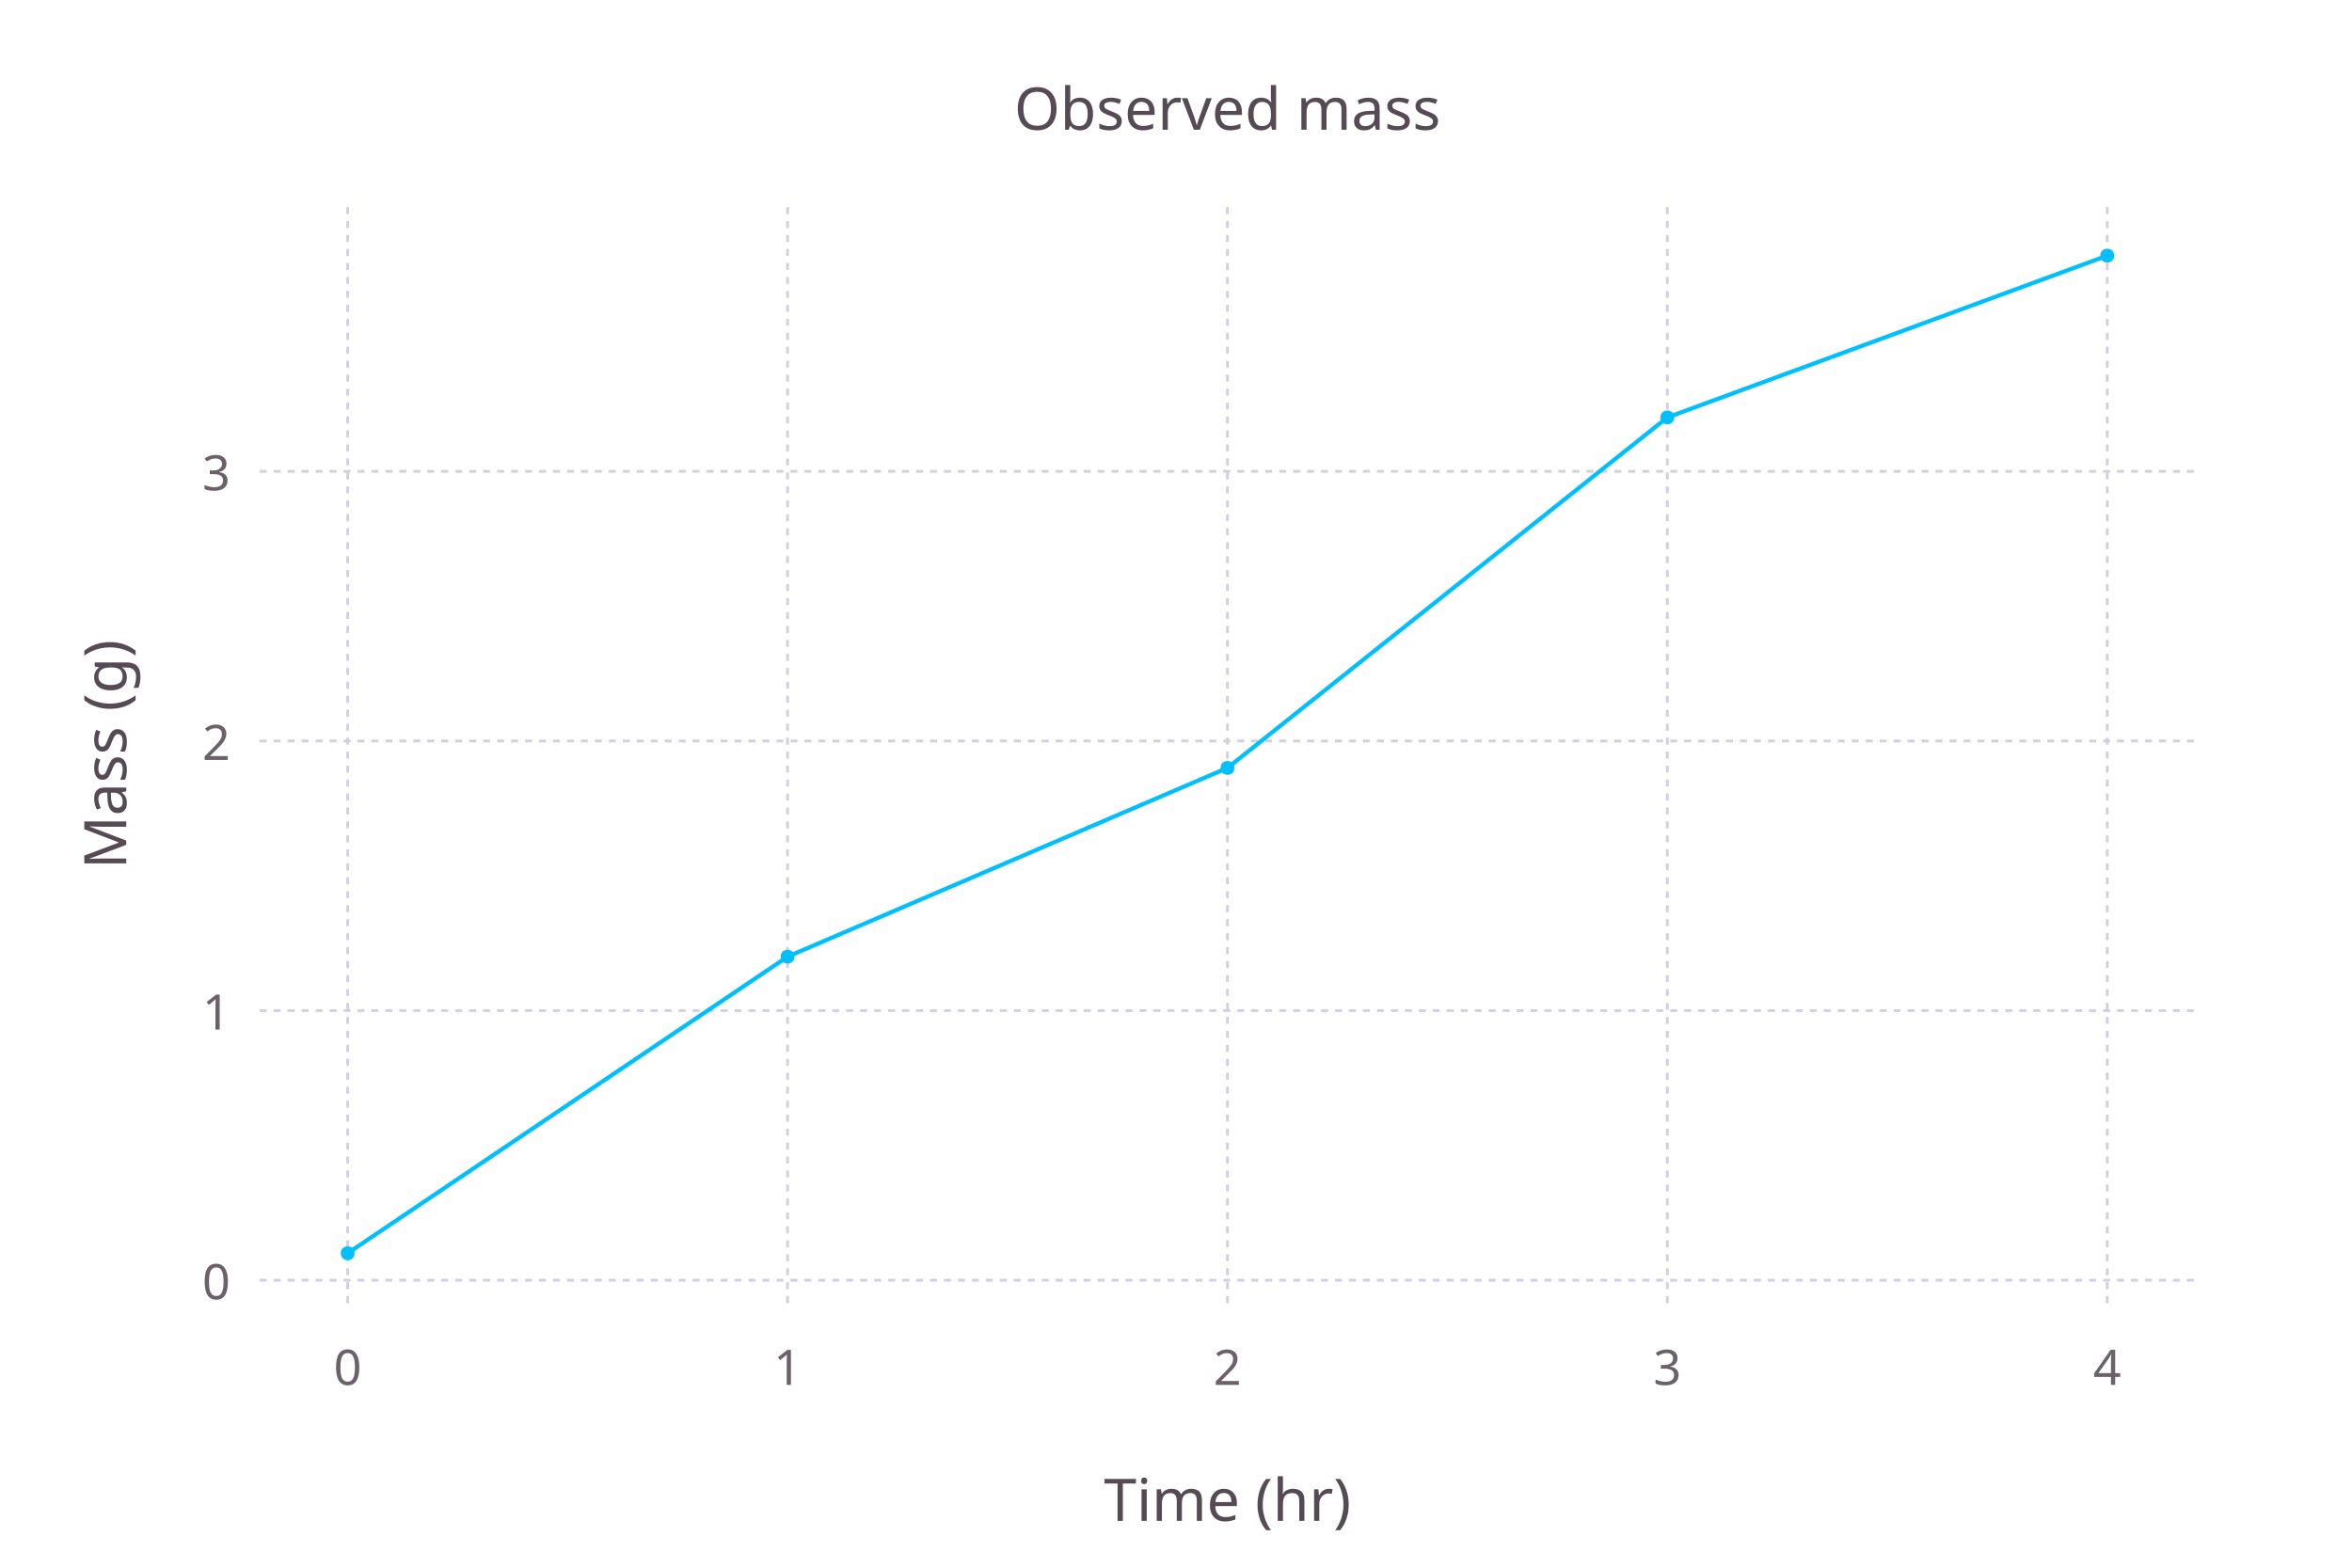
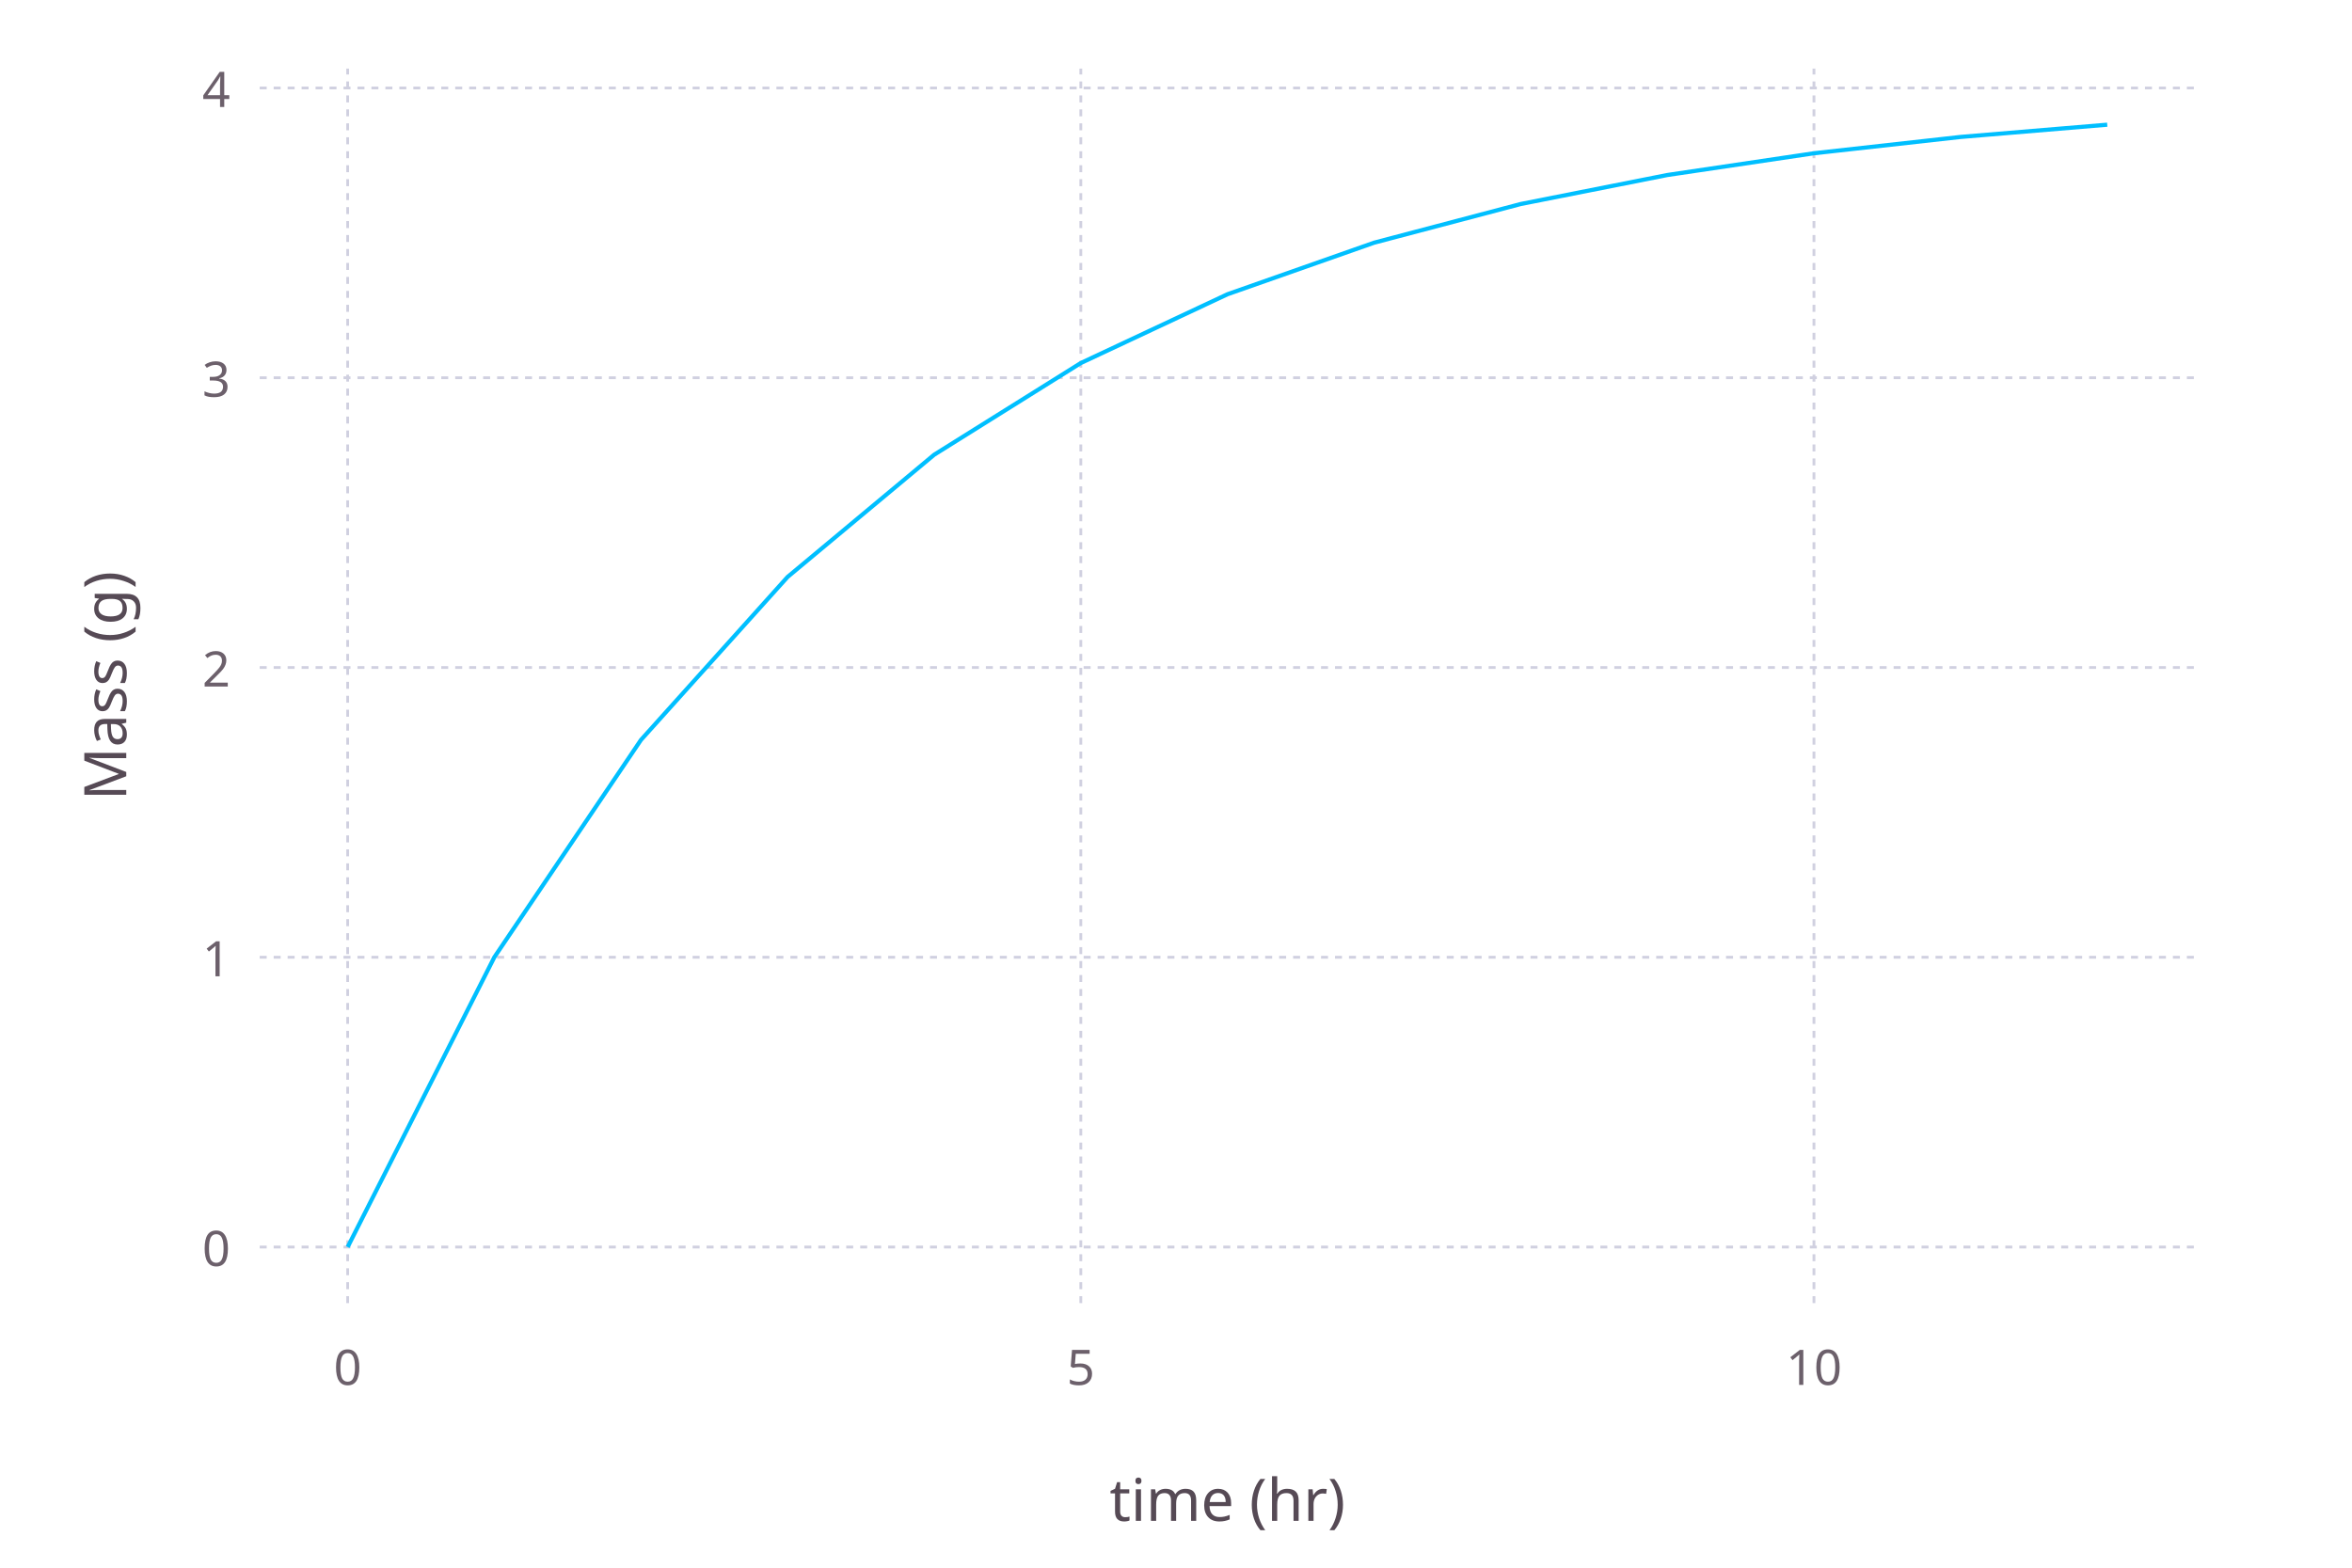
<svg xmlns="http://www.w3.org/2000/svg" xmlns:xlink="http://www.w3.org/1999/xlink" width="480" height="320" viewBox="0 0 480 320">
  <defs>
    <g>
-       <g id="glyph-0-0-faa221c2">
-         <path d="M 3.875 0 L 2.797 0 L 2.797 -7.625 L 0.125 -7.625 L 0.125 -8.562 L 6.547 -8.562 L 6.547 -7.625 L 3.875 -7.625 Z M 3.875 0 " />
+       <g id="glyph-0-0-3195659b">
+         <path d="M 3.172 -0.75 C 3.305 -0.75 3.461 -0.758 3.641 -0.781 C 3.828 -0.812 3.969 -0.844 4.062 -0.875 L 4.062 -0.078 C 3.969 -0.023 3.816 0.02 3.609 0.062 C 3.41 0.102 3.203 0.125 2.984 0.125 C 1.734 0.125 1.109 -0.539 1.109 -1.875 L 1.109 -5.609 L 0.188 -5.609 L 0.188 -6.125 L 1.109 -6.547 L 1.531 -7.906 L 2.156 -7.906 L 2.156 -6.438 L 4.016 -6.438 L 4.016 -5.609 L 2.156 -5.609 L 2.156 -1.906 C 2.156 -1.531 2.242 -1.242 2.422 -1.047 C 2.609 -0.848 2.859 -0.75 3.172 -0.75 Z M 3.172 -0.75 " />
      </g>
-       <g id="glyph-0-1-faa221c2">
+       <g id="glyph-0-1-3195659b">
        <path d="M 2.078 0 L 1.016 0 L 1.016 -6.438 L 2.078 -6.438 Z M 0.938 -8.172 C 0.938 -8.41 0.992 -8.582 1.109 -8.688 C 1.234 -8.789 1.383 -8.844 1.562 -8.844 C 1.727 -8.844 1.867 -8.789 1.984 -8.688 C 2.109 -8.582 2.172 -8.41 2.172 -8.172 C 2.172 -7.941 2.109 -7.77 1.984 -7.656 C 1.867 -7.551 1.727 -7.5 1.562 -7.5 C 1.383 -7.5 1.234 -7.551 1.109 -7.656 C 0.992 -7.77 0.938 -7.941 0.938 -8.172 Z M 0.938 -8.172 " />
      </g>
-       <g id="glyph-0-2-faa221c2">
+       <g id="glyph-0-2-3195659b">
        <path d="M 9.203 0 L 9.203 -4.141 C 9.203 -5.16 8.77 -5.672 7.906 -5.672 C 7.301 -5.672 6.859 -5.492 6.578 -5.141 C 6.297 -4.797 6.156 -4.266 6.156 -3.547 L 6.156 0 L 5.109 0 L 5.109 -4.141 C 5.109 -4.648 5 -5.031 4.781 -5.281 C 4.57 -5.539 4.242 -5.672 3.797 -5.672 C 3.203 -5.672 2.766 -5.488 2.484 -5.125 C 2.211 -4.758 2.078 -4.16 2.078 -3.328 L 2.078 0 L 1.016 0 L 1.016 -6.438 L 1.875 -6.438 L 2.031 -5.562 L 2.094 -5.562 C 2.27 -5.875 2.523 -6.113 2.859 -6.281 C 3.191 -6.457 3.566 -6.547 3.984 -6.547 C 4.992 -6.547 5.648 -6.188 5.953 -5.469 L 6.016 -5.469 C 6.223 -5.812 6.504 -6.078 6.859 -6.266 C 7.211 -6.453 7.617 -6.547 8.078 -6.547 C 8.805 -6.547 9.348 -6.359 9.703 -5.984 C 10.066 -5.609 10.25 -5.008 10.25 -4.188 L 10.25 0 Z M 9.203 0 " />
      </g>
-       <g id="glyph-0-3-faa221c2">
+       <g id="glyph-0-3-3195659b">
        <path d="M 3.75 0.125 C 2.789 0.125 2.035 -0.164 1.484 -0.75 C 0.93 -1.344 0.656 -2.148 0.656 -3.172 C 0.656 -4.203 0.91 -5.02 1.422 -5.625 C 1.941 -6.238 2.633 -6.547 3.5 -6.547 C 4.312 -6.547 4.957 -6.285 5.438 -5.766 C 5.914 -5.242 6.156 -4.539 6.156 -3.656 L 6.156 -3.016 L 1.75 -3.016 C 1.77 -2.285 1.957 -1.727 2.312 -1.344 C 2.664 -0.969 3.16 -0.781 3.797 -0.781 C 4.141 -0.781 4.469 -0.812 4.781 -0.875 C 5.094 -0.938 5.453 -1.051 5.859 -1.219 L 5.859 -0.297 C 5.504 -0.148 5.172 -0.047 4.859 0.016 C 4.547 0.086 4.176 0.125 3.75 0.125 Z M 3.5 -5.688 C 2.988 -5.688 2.586 -5.523 2.297 -5.203 C 2.004 -4.879 1.832 -4.426 1.781 -3.844 L 5.047 -3.844 C 5.047 -4.445 4.91 -4.906 4.641 -5.219 C 4.367 -5.531 3.988 -5.688 3.5 -5.688 Z M 3.5 -5.688 " />
      </g>
-       <g id="glyph-0-4-faa221c2">
+       <g id="glyph-0-4-3195659b">
</g>
-       <g id="glyph-0-5-faa221c2">
+       <g id="glyph-0-5-3195659b">
        <path d="M 0.484 -3.281 C 0.484 -4.32 0.633 -5.289 0.938 -6.188 C 1.238 -7.094 1.676 -7.883 2.25 -8.562 L 3.234 -8.562 C 2.672 -7.812 2.25 -6.984 1.969 -6.078 C 1.688 -5.18 1.547 -4.254 1.547 -3.297 C 1.547 -2.359 1.691 -1.441 1.984 -0.547 C 2.273 0.348 2.691 1.164 3.234 1.906 L 2.25 1.906 C 1.676 1.238 1.238 0.461 0.938 -0.422 C 0.633 -1.316 0.484 -2.27 0.484 -3.281 Z M 0.484 -3.281 " />
      </g>
-       <g id="glyph-0-6-faa221c2">
+       <g id="glyph-0-6-3195659b">
        <path d="M 5.406 0 L 5.406 -4.109 C 5.406 -4.641 5.285 -5.031 5.047 -5.281 C 4.816 -5.539 4.457 -5.672 3.969 -5.672 C 3.312 -5.672 2.832 -5.488 2.531 -5.125 C 2.227 -4.758 2.078 -4.16 2.078 -3.328 L 2.078 0 L 1.016 0 L 1.016 -9.125 L 2.078 -9.125 L 2.078 -6.453 C 2.078 -6.098 2.055 -5.797 2.016 -5.547 L 2.094 -5.547 C 2.281 -5.859 2.547 -6.102 2.891 -6.281 C 3.242 -6.457 3.645 -6.547 4.094 -6.547 C 4.875 -6.547 5.461 -6.359 5.859 -5.984 C 6.254 -5.609 6.453 -5.008 6.453 -4.188 L 6.453 0 Z M 5.406 0 " />
      </g>
-       <g id="glyph-0-7-faa221c2">
+       <g id="glyph-0-7-3195659b">
        <path d="M 4.016 -6.547 C 4.305 -6.547 4.562 -6.523 4.781 -6.484 L 4.641 -5.516 C 4.41 -5.566 4.18 -5.594 3.953 -5.594 C 3.609 -5.594 3.289 -5.5 3 -5.312 C 2.707 -5.125 2.477 -4.863 2.312 -4.531 C 2.156 -4.195 2.078 -3.832 2.078 -3.438 L 2.078 0 L 1.016 0 L 1.016 -6.438 L 1.891 -6.438 L 2 -5.25 L 2.047 -5.25 C 2.297 -5.676 2.586 -6 2.922 -6.219 C 3.254 -6.438 3.617 -6.547 4.016 -6.547 Z M 4.016 -6.547 " />
      </g>
-       <g id="glyph-0-8-faa221c2">
+       <g id="glyph-0-8-3195659b">
        <path d="M 3.125 -3.281 C 3.125 -2.258 2.969 -1.301 2.656 -0.406 C 2.352 0.477 1.922 1.25 1.359 1.906 L 0.375 1.906 C 0.914 1.164 1.328 0.348 1.609 -0.547 C 1.898 -1.441 2.047 -2.359 2.047 -3.297 C 2.047 -4.254 1.906 -5.18 1.625 -6.078 C 1.344 -6.984 0.922 -7.812 0.359 -8.562 L 1.359 -8.562 C 1.93 -7.883 2.367 -7.094 2.672 -6.188 C 2.973 -5.281 3.125 -4.312 3.125 -3.281 Z M 3.125 -3.281 " />
      </g>
-       <g id="glyph-0-9-faa221c2">
-         <path d="M 8.641 -4.297 C 8.641 -2.922 8.289 -1.836 7.594 -1.047 C 6.906 -0.266 5.938 0.125 4.688 0.125 C 3.426 0.125 2.453 -0.258 1.766 -1.031 C 1.078 -1.812 0.734 -2.906 0.734 -4.312 C 0.734 -5.707 1.078 -6.785 1.766 -7.547 C 2.453 -8.316 3.43 -8.703 4.703 -8.703 C 5.941 -8.703 6.906 -8.312 7.594 -7.531 C 8.289 -6.75 8.641 -5.672 8.641 -4.297 Z M 1.875 -4.297 C 1.875 -3.16 2.113 -2.297 2.594 -1.703 C 3.07 -1.109 3.77 -0.812 4.688 -0.812 C 5.613 -0.812 6.312 -1.102 6.781 -1.688 C 7.258 -2.281 7.5 -3.148 7.5 -4.297 C 7.5 -5.441 7.258 -6.301 6.781 -6.875 C 6.312 -7.457 5.617 -7.75 4.703 -7.75 C 3.773 -7.75 3.07 -7.453 2.594 -6.859 C 2.113 -6.273 1.875 -5.422 1.875 -4.297 Z M 1.875 -4.297 " />
-       </g>
-       <g id="glyph-0-10-faa221c2">
-         <path d="M 4.062 -6.547 C 4.914 -6.547 5.57 -6.25 6.031 -5.656 C 6.488 -5.07 6.719 -4.258 6.719 -3.219 C 6.719 -2.156 6.484 -1.332 6.016 -0.75 C 5.547 -0.164 4.895 0.125 4.062 0.125 C 3.633 0.125 3.25 0.047 2.906 -0.109 C 2.562 -0.273 2.285 -0.508 2.078 -0.812 L 2 -0.812 C 1.875 -0.344 1.801 -0.07 1.781 0 L 1.016 0 L 1.016 -9.125 L 2.078 -9.125 L 2.078 -6.906 C 2.078 -6.457 2.055 -6.016 2.016 -5.578 L 2.078 -5.578 C 2.504 -6.223 3.164 -6.547 4.062 -6.547 Z M 3.891 -5.672 C 3.242 -5.672 2.781 -5.484 2.5 -5.109 C 2.219 -4.742 2.078 -4.125 2.078 -3.25 L 2.078 -3.203 C 2.078 -2.328 2.219 -1.695 2.5 -1.312 C 2.789 -0.938 3.266 -0.75 3.922 -0.75 C 4.492 -0.75 4.922 -0.961 5.203 -1.391 C 5.484 -1.816 5.625 -2.43 5.625 -3.234 C 5.625 -4.047 5.484 -4.656 5.203 -5.062 C 4.922 -5.469 4.484 -5.672 3.891 -5.672 Z M 3.891 -5.672 " />
-       </g>
-       <g id="glyph-0-11-faa221c2">
-         <path d="M 5.203 -1.781 C 5.203 -1.176 4.977 -0.707 4.531 -0.375 C 4.082 -0.039 3.453 0.125 2.641 0.125 C 1.797 0.125 1.125 -0.008 0.625 -0.281 L 0.625 -1.25 C 1.332 -0.906 2.016 -0.734 2.672 -0.734 C 3.203 -0.734 3.586 -0.816 3.828 -0.984 C 4.066 -1.16 4.188 -1.395 4.188 -1.688 C 4.188 -1.938 4.07 -2.148 3.844 -2.328 C 3.613 -2.504 3.203 -2.707 2.609 -2.938 C 1.992 -3.164 1.562 -3.363 1.312 -3.531 C 1.07 -3.695 0.895 -3.883 0.781 -4.094 C 0.664 -4.301 0.609 -4.551 0.609 -4.844 C 0.609 -5.375 0.82 -5.789 1.25 -6.094 C 1.688 -6.395 2.281 -6.547 3.031 -6.547 C 3.758 -6.547 4.441 -6.406 5.078 -6.125 L 4.719 -5.281 C 4.062 -5.551 3.473 -5.688 2.953 -5.688 C 2.516 -5.688 2.18 -5.617 1.953 -5.484 C 1.734 -5.348 1.625 -5.156 1.625 -4.906 C 1.625 -4.676 1.719 -4.484 1.906 -4.328 C 2.102 -4.172 2.562 -3.957 3.281 -3.688 C 3.812 -3.488 4.203 -3.301 4.453 -3.125 C 4.711 -2.957 4.898 -2.766 5.016 -2.547 C 5.141 -2.336 5.203 -2.082 5.203 -1.781 Z M 5.203 -1.781 " />
-       </g>
-       <g id="glyph-0-12-faa221c2">
-         <path d="M 2.438 0 L 0 -6.438 L 1.125 -6.438 L 2.5 -2.641 C 2.77 -1.879 2.941 -1.312 3.016 -0.938 L 3.062 -0.938 C 3.07 -0.988 3.082 -1.047 3.094 -1.109 C 3.113 -1.172 3.133 -1.238 3.156 -1.312 C 3.188 -1.395 3.332 -1.836 3.594 -2.641 L 4.969 -6.438 L 6.094 -6.438 L 3.656 0 Z M 2.438 0 " />
-       </g>
-       <g id="glyph-0-13-faa221c2">
-         <path d="M 3.297 0.125 C 2.461 0.125 1.812 -0.164 1.344 -0.75 C 0.883 -1.332 0.656 -2.148 0.656 -3.203 C 0.656 -4.254 0.883 -5.07 1.344 -5.656 C 1.812 -6.25 2.469 -6.547 3.312 -6.547 C 4.176 -6.547 4.836 -6.234 5.297 -5.609 L 5.375 -5.609 C 5.363 -5.68 5.348 -5.832 5.328 -6.062 C 5.305 -6.301 5.297 -6.461 5.297 -6.547 L 5.297 -9.125 L 6.359 -9.125 L 6.359 0 L 5.516 0 L 5.344 -0.859 L 5.297 -0.859 C 4.848 -0.203 4.18 0.125 3.297 0.125 Z M 3.469 -0.75 C 4.113 -0.75 4.582 -0.926 4.875 -1.281 C 5.164 -1.633 5.312 -2.207 5.312 -3 L 5.312 -3.188 C 5.312 -4.082 5.16 -4.719 4.859 -5.094 C 4.566 -5.477 4.098 -5.672 3.453 -5.672 C 2.91 -5.672 2.488 -5.457 2.188 -5.031 C 1.895 -4.602 1.75 -3.988 1.75 -3.188 C 1.75 -2.383 1.895 -1.773 2.188 -1.359 C 2.488 -0.953 2.914 -0.75 3.469 -0.75 Z M 3.469 -0.75 " />
-       </g>
-       <g id="glyph-0-14-faa221c2">
-         <path d="M 5 0 L 4.781 -0.922 L 4.734 -0.922 C 4.422 -0.516 4.102 -0.238 3.781 -0.094 C 3.469 0.051 3.066 0.125 2.578 0.125 C 1.941 0.125 1.441 -0.039 1.078 -0.375 C 0.723 -0.707 0.547 -1.176 0.547 -1.781 C 0.547 -3.094 1.578 -3.781 3.641 -3.844 L 4.734 -3.875 L 4.734 -4.266 C 4.734 -4.754 4.625 -5.113 4.406 -5.344 C 4.195 -5.57 3.863 -5.688 3.406 -5.688 C 3.062 -5.688 2.738 -5.633 2.438 -5.531 C 2.133 -5.438 1.848 -5.328 1.578 -5.203 L 1.266 -5.984 C 1.586 -6.16 1.938 -6.297 2.312 -6.391 C 2.695 -6.492 3.078 -6.547 3.453 -6.547 C 4.234 -6.547 4.812 -6.375 5.188 -6.031 C 5.57 -5.688 5.766 -5.141 5.766 -4.391 L 5.766 0 Z M 2.812 -0.734 C 3.406 -0.734 3.867 -0.891 4.203 -1.203 C 4.547 -1.523 4.719 -1.977 4.719 -2.562 L 4.719 -3.141 L 3.766 -3.109 C 3.023 -3.078 2.484 -2.957 2.141 -2.75 C 1.805 -2.539 1.641 -2.219 1.641 -1.781 C 1.641 -1.438 1.742 -1.176 1.953 -1 C 2.16 -0.82 2.445 -0.734 2.812 -0.734 Z M 2.812 -0.734 " />
-       </g>
-       <g id="glyph-1-0-faa221c2">
+       <g id="glyph-1-0-3195659b">
        <path d="M 5.234 -3.578 C 5.234 -2.336 5.035 -1.414 4.641 -0.812 C 4.242 -0.207 3.648 0.094 2.859 0.094 C 2.078 0.094 1.484 -0.211 1.078 -0.828 C 0.68 -1.453 0.484 -2.367 0.484 -3.578 C 0.484 -4.816 0.676 -5.738 1.062 -6.344 C 1.445 -6.945 2.047 -7.25 2.859 -7.25 C 3.629 -7.25 4.219 -6.938 4.625 -6.312 C 5.031 -5.688 5.234 -4.773 5.234 -3.578 Z M 1.375 -3.578 C 1.375 -2.547 1.488 -1.801 1.719 -1.344 C 1.957 -0.883 2.336 -0.656 2.859 -0.656 C 3.379 -0.656 3.754 -0.891 3.984 -1.359 C 4.223 -1.828 4.344 -2.566 4.344 -3.578 C 4.344 -4.578 4.223 -5.312 3.984 -5.781 C 3.754 -6.258 3.379 -6.5 2.859 -6.5 C 2.336 -6.5 1.957 -6.266 1.719 -5.797 C 1.488 -5.336 1.375 -4.598 1.375 -3.578 Z M 1.375 -3.578 " />
      </g>
-       <g id="glyph-1-1-faa221c2">
+       <g id="glyph-1-1-3195659b">
+         <path d="M 2.75 -4.375 C 3.5 -4.375 4.086 -4.188 4.516 -3.812 C 4.941 -3.438 5.156 -2.926 5.156 -2.281 C 5.156 -1.539 4.914 -0.957 4.438 -0.531 C 3.969 -0.113 3.316 0.094 2.484 0.094 C 1.68 0.094 1.062 -0.031 0.625 -0.281 L 0.625 -1.125 C 0.863 -0.977 1.148 -0.863 1.484 -0.781 C 1.828 -0.695 2.16 -0.656 2.484 -0.656 C 3.047 -0.656 3.477 -0.785 3.781 -1.047 C 4.094 -1.316 4.25 -1.695 4.25 -2.188 C 4.25 -3.156 3.656 -3.641 2.469 -3.641 C 2.082 -3.641 1.672 -3.586 1.234 -3.484 L 0.797 -3.766 L 1.062 -7.141 L 4.656 -7.141 L 4.656 -6.344 L 1.828 -6.344 L 1.656 -4.266 C 2.031 -4.336 2.395 -4.375 2.75 -4.375 Z M 2.75 -4.375 " />
+       </g>
+       <g id="glyph-1-2-3195659b">
        <path d="M 3.547 0 L 2.688 0 L 2.688 -4.984 C 2.688 -5.43 2.703 -5.844 2.734 -6.219 C 2.641 -6.125 2.539 -6.035 2.438 -5.953 C 2.102 -5.672 1.738 -5.367 1.344 -5.047 L 0.891 -5.641 L 2.828 -7.141 L 3.547 -7.141 Z M 3.547 0 " />
      </g>
-       <g id="glyph-1-2-faa221c2">
+       <g id="glyph-1-3-3195659b">
        <path d="M 5.203 0 L 0.484 0 L 0.484 -0.734 L 2.344 -2.625 C 2.906 -3.195 3.273 -3.602 3.453 -3.844 C 3.641 -4.082 3.781 -4.316 3.875 -4.547 C 3.969 -4.773 4.016 -5.02 4.016 -5.281 C 4.016 -5.664 3.898 -5.961 3.672 -6.172 C 3.441 -6.379 3.133 -6.484 2.75 -6.484 C 2.457 -6.484 2.18 -6.438 1.922 -6.344 C 1.66 -6.25 1.363 -6.07 1.031 -5.812 L 0.562 -6.406 C 1.227 -6.957 1.957 -7.234 2.75 -7.234 C 3.414 -7.234 3.941 -7.062 4.328 -6.719 C 4.711 -6.383 4.906 -5.926 4.906 -5.344 C 4.906 -5.031 4.848 -4.727 4.734 -4.438 C 4.629 -4.145 4.461 -3.848 4.234 -3.547 C 4.004 -3.242 3.617 -2.832 3.078 -2.312 L 1.594 -0.844 L 1.594 -0.797 L 5.203 -0.797 Z M 5.203 0 " />
      </g>
-       <g id="glyph-1-3-faa221c2">
+       <g id="glyph-1-4-3195659b">
        <path d="M 4.938 -5.469 C 4.938 -5.008 4.805 -4.633 4.547 -4.344 C 4.297 -4.051 3.93 -3.859 3.453 -3.766 L 3.453 -3.719 C 4.023 -3.645 4.453 -3.461 4.734 -3.172 C 5.016 -2.879 5.156 -2.5 5.156 -2.031 C 5.156 -1.352 4.914 -0.828 4.438 -0.453 C 3.969 -0.086 3.289 0.094 2.406 0.094 C 2.031 0.094 1.68 0.066 1.359 0.016 C 1.047 -0.035 0.742 -0.133 0.453 -0.281 L 0.453 -1.109 C 0.754 -0.961 1.078 -0.848 1.422 -0.766 C 1.766 -0.68 2.098 -0.641 2.422 -0.641 C 3.629 -0.641 4.234 -1.109 4.234 -2.047 C 4.234 -2.891 3.566 -3.312 2.234 -3.312 L 1.531 -3.312 L 1.531 -4.062 L 2.234 -4.062 C 2.797 -4.062 3.234 -4.18 3.547 -4.422 C 3.867 -4.66 4.031 -4.988 4.031 -5.406 C 4.031 -5.75 3.914 -6.016 3.688 -6.203 C 3.457 -6.398 3.141 -6.5 2.734 -6.5 C 2.41 -6.5 2.113 -6.453 1.844 -6.359 C 1.582 -6.273 1.273 -6.125 0.922 -5.906 L 0.484 -6.5 C 0.773 -6.727 1.113 -6.906 1.5 -7.031 C 1.883 -7.164 2.289 -7.234 2.719 -7.234 C 3.414 -7.234 3.957 -7.078 4.344 -6.766 C 4.738 -6.453 4.938 -6.02 4.938 -5.469 Z M 4.938 -5.469 " />
      </g>
-       <g id="glyph-1-4-faa221c2">
+       <g id="glyph-1-5-3195659b">
        <path d="M 5.516 -1.625 L 4.484 -1.625 L 4.484 0 L 3.625 0 L 3.625 -1.625 L 0.203 -1.625 L 0.203 -2.375 L 3.562 -7.172 L 4.484 -7.172 L 4.484 -2.406 L 5.516 -2.406 Z M 3.625 -2.406 L 3.625 -4.656 C 3.625 -5.102 3.645 -5.629 3.688 -6.234 L 3.641 -6.234 C 3.598 -6.148 3.531 -6.023 3.438 -5.859 C 3.352 -5.691 3.273 -5.555 3.203 -5.453 L 1.062 -2.406 Z M 3.625 -2.406 " />
      </g>
-       <g id="glyph-2-0-faa221c2">
+       <g id="glyph-2-0-3195659b">
        <path d="M 0 -4.953 L -7.516 -2.125 L -7.516 -2.078 C -6.891 -2.129 -6.117 -2.156 -5.203 -2.156 L 0 -2.156 L 0 -1.172 L -8.562 -1.172 L -8.562 -2.766 L -1.547 -5.406 L -1.547 -5.453 L -8.562 -8.141 L -8.562 -9.719 L 0 -9.719 L 0 -8.656 L -5.266 -8.656 C -5.848 -8.656 -6.594 -8.68 -7.5 -8.734 L -7.5 -8.688 L 0 -5.828 Z M 0 -4.953 " />
      </g>
-       <g id="glyph-3-0-faa221c2">
+       <g id="glyph-3-0-3195659b">
        <path d="M 0 -5 L -0.922 -4.781 L -0.922 -4.734 C -0.516 -4.422 -0.238 -4.102 -0.094 -3.781 C 0.051 -3.469 0.125 -3.066 0.125 -2.578 C 0.125 -1.941 -0.039 -1.441 -0.375 -1.078 C -0.707 -0.723 -1.176 -0.547 -1.781 -0.547 C -3.094 -0.547 -3.781 -1.578 -3.844 -3.641 L -3.875 -4.734 L -4.266 -4.734 C -4.754 -4.734 -5.113 -4.625 -5.344 -4.406 C -5.57 -4.195 -5.688 -3.863 -5.688 -3.406 C -5.688 -3.062 -5.633 -2.738 -5.531 -2.438 C -5.438 -2.133 -5.328 -1.848 -5.203 -1.578 L -5.984 -1.266 C -6.16 -1.586 -6.297 -1.938 -6.391 -2.312 C -6.492 -2.695 -6.547 -3.078 -6.547 -3.453 C -6.547 -4.234 -6.375 -4.812 -6.031 -5.188 C -5.688 -5.57 -5.141 -5.766 -4.391 -5.766 L 0 -5.766 Z M -0.734 -2.812 C -0.734 -3.406 -0.891 -3.867 -1.203 -4.203 C -1.523 -4.547 -1.977 -4.719 -2.562 -4.719 L -3.141 -4.719 L -3.109 -3.766 C -3.078 -3.023 -2.957 -2.484 -2.75 -2.141 C -2.539 -1.805 -2.219 -1.641 -1.781 -1.641 C -1.438 -1.641 -1.176 -1.742 -1 -1.953 C -0.82 -2.16 -0.734 -2.445 -0.734 -2.812 Z M -0.734 -2.812 " />
      </g>
-       <g id="glyph-3-1-faa221c2">
+       <g id="glyph-3-1-3195659b">
</g>
-       <g id="glyph-4-0-faa221c2">
+       <g id="glyph-4-0-3195659b">
        <path d="M -1.781 -5.203 C -1.176 -5.203 -0.707 -4.977 -0.375 -4.531 C -0.039 -4.082 0.125 -3.453 0.125 -2.641 C 0.125 -1.797 -0.008 -1.125 -0.281 -0.625 L -1.25 -0.625 C -0.906 -1.332 -0.734 -2.016 -0.734 -2.672 C -0.734 -3.203 -0.816 -3.586 -0.984 -3.828 C -1.16 -4.066 -1.395 -4.188 -1.688 -4.188 C -1.938 -4.188 -2.148 -4.07 -2.328 -3.844 C -2.504 -3.613 -2.707 -3.203 -2.938 -2.609 C -3.164 -1.992 -3.363 -1.562 -3.531 -1.312 C -3.695 -1.07 -3.883 -0.895 -4.094 -0.781 C -4.301 -0.664 -4.551 -0.609 -4.844 -0.609 C -5.375 -0.609 -5.789 -0.82 -6.094 -1.25 C -6.395 -1.688 -6.547 -2.281 -6.547 -3.031 C -6.547 -3.758 -6.406 -4.441 -6.125 -5.078 L -5.281 -4.719 C -5.551 -4.062 -5.688 -3.473 -5.688 -2.953 C -5.688 -2.516 -5.617 -2.18 -5.484 -1.953 C -5.348 -1.734 -5.156 -1.625 -4.906 -1.625 C -4.676 -1.625 -4.484 -1.719 -4.328 -1.906 C -4.172 -2.102 -3.957 -2.562 -3.688 -3.281 C -3.488 -3.812 -3.301 -4.203 -3.125 -4.453 C -2.957 -4.711 -2.766 -4.898 -2.547 -5.016 C -2.336 -5.141 -2.082 -5.203 -1.781 -5.203 Z M -1.781 -5.203 " />
      </g>
-       <g id="glyph-5-0-faa221c2">
+       <g id="glyph-5-0-3195659b">
        <path d="M -1.781 -5.203 C -1.176 -5.203 -0.707 -4.977 -0.375 -4.531 C -0.039 -4.082 0.125 -3.453 0.125 -2.641 C 0.125 -1.797 -0.008 -1.125 -0.281 -0.625 L -1.25 -0.625 C -0.906 -1.332 -0.734 -2.016 -0.734 -2.672 C -0.734 -3.203 -0.816 -3.586 -0.984 -3.828 C -1.16 -4.066 -1.395 -4.188 -1.688 -4.188 C -1.938 -4.188 -2.148 -4.07 -2.328 -3.844 C -2.504 -3.613 -2.707 -3.203 -2.938 -2.609 C -3.164 -1.992 -3.363 -1.562 -3.531 -1.312 C -3.695 -1.07 -3.883 -0.895 -4.094 -0.781 C -4.301 -0.664 -4.551 -0.609 -4.844 -0.609 C -5.375 -0.609 -5.789 -0.82 -6.094 -1.25 C -6.395 -1.688 -6.547 -2.281 -6.547 -3.031 C -6.547 -3.758 -6.406 -4.441 -6.125 -5.078 L -5.281 -4.719 C -5.551 -4.062 -5.688 -3.473 -5.688 -2.953 C -5.688 -2.516 -5.617 -2.18 -5.484 -1.953 C -5.348 -1.734 -5.156 -1.625 -4.906 -1.625 C -4.676 -1.625 -4.484 -1.719 -4.328 -1.906 C -4.172 -2.102 -3.957 -2.562 -3.688 -3.281 C -3.488 -3.812 -3.301 -4.203 -3.125 -4.453 C -2.957 -4.711 -2.766 -4.898 -2.547 -5.016 C -2.336 -5.141 -2.082 -5.203 -1.781 -5.203 Z M -1.781 -5.203 " />
      </g>
-       <g id="glyph-6-0-faa221c2">
+       <g id="glyph-6-0-3195659b">
        <path d="M -3.281 -0.484 C -4.32 -0.484 -5.289 -0.633 -6.188 -0.938 C -7.094 -1.238 -7.883 -1.676 -8.562 -2.25 L -8.562 -3.234 C -7.812 -2.672 -6.984 -2.25 -6.078 -1.969 C -5.18 -1.688 -4.254 -1.547 -3.297 -1.547 C -2.359 -1.547 -1.441 -1.691 -0.547 -1.984 C 0.348 -2.273 1.164 -2.691 1.906 -3.234 L 1.906 -2.25 C 1.238 -1.676 0.461 -1.238 -0.422 -0.938 C -1.316 -0.633 -2.27 -0.484 -3.281 -0.484 Z M -3.281 -0.484 " />
      </g>
-       <g id="glyph-7-0-faa221c2">
+       <g id="glyph-7-0-3195659b">
        <path d="M -0.75 -3.469 C -0.75 -4.113 -0.922 -4.582 -1.266 -4.875 C -1.617 -5.176 -2.18 -5.328 -2.953 -5.328 L -3.203 -5.328 C -4.066 -5.328 -4.691 -5.176 -5.078 -4.875 C -5.473 -4.582 -5.672 -4.109 -5.672 -3.453 C -5.672 -2.91 -5.457 -2.488 -5.031 -2.188 C -4.602 -1.895 -3.988 -1.75 -3.188 -1.75 C -2.395 -1.75 -1.789 -1.891 -1.375 -2.172 C -0.957 -2.461 -0.75 -2.895 -0.75 -3.469 Z M -0.062 -5.312 L -0.844 -5.344 L -0.844 -5.297 C -0.195 -4.867 0.125 -4.207 0.125 -3.312 C 0.125 -2.477 -0.164 -1.828 -0.75 -1.359 C -1.332 -0.891 -2.148 -0.656 -3.203 -0.656 C -4.242 -0.656 -5.062 -0.891 -5.656 -1.359 C -6.25 -1.836 -6.547 -2.484 -6.547 -3.297 C -6.547 -4.172 -6.223 -4.844 -5.578 -5.312 L -5.578 -5.375 L -6.438 -5.516 L -6.438 -6.359 L 0.109 -6.359 C 1.023 -6.359 1.719 -6.125 2.188 -5.656 C 2.656 -5.188 2.891 -4.461 2.891 -3.484 C 2.891 -2.547 2.75 -1.773 2.469 -1.172 L 1.5 -1.172 C 1.832 -1.797 2 -2.586 2 -3.547 C 2 -4.086 1.836 -4.516 1.516 -4.828 C 1.203 -5.148 0.758 -5.312 0.188 -5.312 Z M -0.062 -5.312 " />
      </g>
-       <g id="glyph-8-0-faa221c2">
+       <g id="glyph-8-0-3195659b">
        <path d="M -3.281 -3.125 C -2.258 -3.125 -1.301 -2.969 -0.406 -2.656 C 0.477 -2.352 1.25 -1.922 1.906 -1.359 L 1.906 -0.375 C 1.164 -0.914 0.348 -1.328 -0.547 -1.609 C -1.441 -1.898 -2.359 -2.047 -3.297 -2.047 C -4.254 -2.047 -5.18 -1.906 -6.078 -1.625 C -6.984 -1.344 -7.812 -0.922 -8.562 -0.359 L -8.562 -1.359 C -7.883 -1.93 -7.094 -2.367 -6.188 -2.672 C -5.281 -2.973 -4.312 -3.125 -3.281 -3.125 Z M -3.281 -3.125 " />
      </g>
    </g>
  </defs>
  <rect x="-48" y="-32" width="576" height="384" fill="rgb(100%, 100%, 100%)" fill-opacity="1" />
-   <path fill-rule="nonzero" fill="rgb(100%, 100%, 100%)" fill-opacity="1" d="M 53 266 L 448 266 L 448 42 L 53 42 Z M 53 266 " />
-   <path fill="none" stroke-width="0.57" stroke-linecap="butt" stroke-linejoin="miter" stroke="rgb(81.569%, 81.569%, 87.843%)" stroke-opacity="1" stroke-dasharray="1.425 1.425" stroke-miterlimit="1.155" d="M 70.953 266 L 70.953 42 " />
-   <path fill="none" stroke-width="0.57" stroke-linecap="butt" stroke-linejoin="miter" stroke="rgb(81.569%, 81.569%, 87.843%)" stroke-opacity="1" stroke-dasharray="1.425 1.425" stroke-miterlimit="1.155" d="M 160.727 266 L 160.727 42 " />
-   <path fill="none" stroke-width="0.57" stroke-linecap="butt" stroke-linejoin="miter" stroke="rgb(81.569%, 81.569%, 87.843%)" stroke-opacity="1" stroke-dasharray="1.425 1.425" stroke-miterlimit="1.155" d="M 250.5 266 L 250.5 42 " />
-   <path fill="none" stroke-width="0.57" stroke-linecap="butt" stroke-linejoin="miter" stroke="rgb(81.569%, 81.569%, 87.843%)" stroke-opacity="1" stroke-dasharray="1.425 1.425" stroke-miterlimit="1.155" d="M 340.273 266 L 340.273 42 " />
-   <path fill="none" stroke-width="0.57" stroke-linecap="butt" stroke-linejoin="miter" stroke="rgb(81.569%, 81.569%, 87.843%)" stroke-opacity="1" stroke-dasharray="1.425 1.425" stroke-miterlimit="1.155" d="M 430.047 266 L 430.047 42 " />
-   <path fill="none" stroke-width="0.57" stroke-linecap="butt" stroke-linejoin="miter" stroke="rgb(81.569%, 81.569%, 87.843%)" stroke-opacity="1" stroke-dasharray="1.425 1.425" stroke-miterlimit="1.155" d="M 53 261.32 L 448 261.32 " />
-   <path fill="none" stroke-width="0.57" stroke-linecap="butt" stroke-linejoin="miter" stroke="rgb(81.569%, 81.569%, 87.843%)" stroke-opacity="1" stroke-dasharray="1.425 1.425" stroke-miterlimit="1.155" d="M 53 206.285 L 448 206.285 " />
-   <path fill="none" stroke-width="0.57" stroke-linecap="butt" stroke-linejoin="miter" stroke="rgb(81.569%, 81.569%, 87.843%)" stroke-opacity="1" stroke-dasharray="1.425 1.425" stroke-miterlimit="1.155" d="M 53 151.25 L 448 151.25 " />
-   <path fill="none" stroke-width="0.57" stroke-linecap="butt" stroke-linejoin="miter" stroke="rgb(81.569%, 81.569%, 87.843%)" stroke-opacity="1" stroke-dasharray="1.425 1.425" stroke-miterlimit="1.155" d="M 53 96.211 L 448 96.211 " />
+   <path fill-rule="nonzero" fill="rgb(100%, 100%, 100%)" fill-opacity="1" d="M 53 266 L 448 266 L 448 14 L 53 14 Z M 53 266 " />
+   <path fill="none" stroke-width="0.57" stroke-linecap="butt" stroke-linejoin="miter" stroke="rgb(81.569%, 81.569%, 87.843%)" stroke-opacity="1" stroke-dasharray="1.425 1.425" stroke-miterlimit="1.155" d="M 70.953 266 L 70.953 14 " />
+   <path fill="none" stroke-width="0.57" stroke-linecap="butt" stroke-linejoin="miter" stroke="rgb(81.569%, 81.569%, 87.843%)" stroke-opacity="1" stroke-dasharray="1.425 1.425" stroke-miterlimit="1.155" d="M 220.574 266 L 220.574 14 " />
+   <path fill="none" stroke-width="0.57" stroke-linecap="butt" stroke-linejoin="miter" stroke="rgb(81.569%, 81.569%, 87.843%)" stroke-opacity="1" stroke-dasharray="1.425 1.425" stroke-miterlimit="1.155" d="M 370.195 266 L 370.195 14 " />
+   <path fill="none" stroke-width="0.57" stroke-linecap="butt" stroke-linejoin="miter" stroke="rgb(81.569%, 81.569%, 87.843%)" stroke-opacity="1" stroke-dasharray="1.425 1.425" stroke-miterlimit="1.155" d="M 53 254.547 L 448 254.547 " />
+   <path fill="none" stroke-width="0.57" stroke-linecap="butt" stroke-linejoin="miter" stroke="rgb(81.569%, 81.569%, 87.843%)" stroke-opacity="1" stroke-dasharray="1.425 1.425" stroke-miterlimit="1.155" d="M 53 195.398 L 448 195.398 " />
+   <path fill="none" stroke-width="0.57" stroke-linecap="butt" stroke-linejoin="miter" stroke="rgb(81.569%, 81.569%, 87.843%)" stroke-opacity="1" stroke-dasharray="1.425 1.425" stroke-miterlimit="1.155" d="M 53 136.254 L 448 136.254 " />
+   <path fill="none" stroke-width="0.57" stroke-linecap="butt" stroke-linejoin="miter" stroke="rgb(81.569%, 81.569%, 87.843%)" stroke-opacity="1" stroke-dasharray="1.425 1.425" stroke-miterlimit="1.155" d="M 53 77.105 L 448 77.105 " />
+   <path fill="none" stroke-width="0.57" stroke-linecap="butt" stroke-linejoin="miter" stroke="rgb(81.569%, 81.569%, 87.843%)" stroke-opacity="1" stroke-dasharray="1.425 1.425" stroke-miterlimit="1.155" d="M 53 17.961 L 448 17.961 " />
  <g fill="rgb(33.725%, 29.02%, 33.333%)" fill-opacity="1">
-     <use xlink:href="#glyph-0-0-faa221c2" x="225.278" y="310.444" />
-     <use xlink:href="#glyph-0-1-faa221c2" x="231.952" y="310.444" />
-     <use xlink:href="#glyph-0-2-faa221c2" x="235.046" y="310.444" />
-     <use xlink:href="#glyph-0-3-faa221c2" x="246.267" y="310.444" />
-     <use xlink:href="#glyph-0-4-faa221c2" x="253.034" y="310.444" />
-     <use xlink:href="#glyph-0-5-faa221c2" x="256.151" y="310.444" />
-     <use xlink:href="#glyph-0-6-faa221c2" x="259.749" y="310.444" />
-     <use xlink:href="#glyph-0-7-faa221c2" x="267.167" y="310.444" />
-     <use xlink:href="#glyph-0-8-faa221c2" x="272.124" y="310.444" />
+     <use xlink:href="#glyph-0-0-3195659b" x="226.45" y="310.444" />
+     <use xlink:href="#glyph-0-1-3195659b" x="230.78" y="310.444" />
+     <use xlink:href="#glyph-0-2-3195659b" x="233.874" y="310.444" />
+     <use xlink:href="#glyph-0-3-3195659b" x="245.095" y="310.444" />
+     <use xlink:href="#glyph-0-4-3195659b" x="251.862" y="310.444" />
+     <use xlink:href="#glyph-0-5-3195659b" x="254.98" y="310.444" />
+     <use xlink:href="#glyph-0-6-3195659b" x="258.577" y="310.444" />
+     <use xlink:href="#glyph-0-7-3195659b" x="265.995" y="310.444" />
+     <use xlink:href="#glyph-0-8-3195659b" x="270.952" y="310.444" />
  </g>
  <g fill="rgb(42.353%, 37.647%, 41.961%)" fill-opacity="1">
-     <use xlink:href="#glyph-1-0-faa221c2" x="68.096" y="282.688" />
+     <use xlink:href="#glyph-1-0-3195659b" x="68.096" y="282.688" />
  </g>
  <g fill="rgb(42.353%, 37.647%, 41.961%)" fill-opacity="1">
-     <use xlink:href="#glyph-1-1-faa221c2" x="157.868" y="282.688" />
+     <use xlink:href="#glyph-1-1-3195659b" x="217.717" y="282.688" />
  </g>
  <g fill="rgb(42.353%, 37.647%, 41.961%)" fill-opacity="1">
-     <use xlink:href="#glyph-1-2-faa221c2" x="247.641" y="282.688" />
+     <use xlink:href="#glyph-1-2-3195659b" x="364.479" y="282.688" />
+     <use xlink:href="#glyph-1-0-3195659b" x="370.197" y="282.688" />
+   </g>
+   <g fill="rgb(33.725%, 29.02%, 33.333%)" fill-opacity="1">
+     <use xlink:href="#glyph-2-0-3195659b" x="25.767" y="163.405" />
+   </g>
+   <g fill="rgb(33.725%, 29.02%, 33.333%)" fill-opacity="1">
+     <use xlink:href="#glyph-3-0-3195659b" x="25.767" y="152.519" />
+   </g>
+   <g fill="rgb(33.725%, 29.02%, 33.333%)" fill-opacity="1">
+     <use xlink:href="#glyph-4-0-3195659b" x="25.767" y="145.786" />
+   </g>
+   <g fill="rgb(33.725%, 29.02%, 33.333%)" fill-opacity="1">
+     <use xlink:href="#glyph-5-0-3195659b" x="25.767" y="140.038" />
+   </g>
+   <g fill="rgb(33.725%, 29.02%, 33.333%)" fill-opacity="1">
+     <use xlink:href="#glyph-3-1-3195659b" x="25.767" y="134.29" />
+   </g>
+   <g fill="rgb(33.725%, 29.02%, 33.333%)" fill-opacity="1">
+     <use xlink:href="#glyph-6-0-3195659b" x="25.767" y="131.173" />
+   </g>
+   <g fill="rgb(33.725%, 29.02%, 33.333%)" fill-opacity="1">
+     <use xlink:href="#glyph-7-0-3195659b" x="25.767" y="127.575" />
+   </g>
+   <g fill="rgb(33.725%, 29.02%, 33.333%)" fill-opacity="1">
+     <use xlink:href="#glyph-8-0-3195659b" x="25.767" y="120.192" />
  </g>
  <g fill="rgb(42.353%, 37.647%, 41.961%)" fill-opacity="1">
-     <use xlink:href="#glyph-1-3-faa221c2" x="337.414" y="282.688" />
+     <use xlink:href="#glyph-1-0-3195659b" x="41.282" y="258.425" />
  </g>
  <g fill="rgb(42.353%, 37.647%, 41.961%)" fill-opacity="1">
-     <use xlink:href="#glyph-1-4-faa221c2" x="427.187" y="282.688" />
-   </g>
-   <g fill="rgb(33.725%, 29.02%, 33.333%)" fill-opacity="1">
-     <use xlink:href="#glyph-2-0-faa221c2" x="25.767" y="177.405" />
-   </g>
-   <g fill="rgb(33.725%, 29.02%, 33.333%)" fill-opacity="1">
-     <use xlink:href="#glyph-3-0-faa221c2" x="25.767" y="166.519" />
-   </g>
-   <g fill="rgb(33.725%, 29.02%, 33.333%)" fill-opacity="1">
-     <use xlink:href="#glyph-4-0-faa221c2" x="25.767" y="159.786" />
-   </g>
-   <g fill="rgb(33.725%, 29.02%, 33.333%)" fill-opacity="1">
-     <use xlink:href="#glyph-5-0-faa221c2" x="25.767" y="154.038" />
-   </g>
-   <g fill="rgb(33.725%, 29.02%, 33.333%)" fill-opacity="1">
-     <use xlink:href="#glyph-3-1-faa221c2" x="25.767" y="148.29" />
-   </g>
-   <g fill="rgb(33.725%, 29.02%, 33.333%)" fill-opacity="1">
-     <use xlink:href="#glyph-6-0-faa221c2" x="25.767" y="145.173" />
-   </g>
-   <g fill="rgb(33.725%, 29.02%, 33.333%)" fill-opacity="1">
-     <use xlink:href="#glyph-7-0-faa221c2" x="25.767" y="141.575" />
-   </g>
-   <g fill="rgb(33.725%, 29.02%, 33.333%)" fill-opacity="1">
-     <use xlink:href="#glyph-8-0-faa221c2" x="25.767" y="134.192" />
+     <use xlink:href="#glyph-1-2-3195659b" x="41.282" y="199.279" />
  </g>
  <g fill="rgb(42.353%, 37.647%, 41.961%)" fill-opacity="1">
-     <use xlink:href="#glyph-1-0-faa221c2" x="41.282" y="265.201" />
+     <use xlink:href="#glyph-1-3-3195659b" x="41.282" y="140.132" />
  </g>
  <g fill="rgb(42.353%, 37.647%, 41.961%)" fill-opacity="1">
-     <use xlink:href="#glyph-1-1-faa221c2" x="41.282" y="210.164" />
+     <use xlink:href="#glyph-1-4-3195659b" x="41.282" y="80.986" />
  </g>
  <g fill="rgb(42.353%, 37.647%, 41.961%)" fill-opacity="1">
-     <use xlink:href="#glyph-1-2-faa221c2" x="41.282" y="155.128" />
+     <use xlink:href="#glyph-1-5-3195659b" x="41.282" y="21.84" />
  </g>
-   <g fill="rgb(42.353%, 37.647%, 41.961%)" fill-opacity="1">
-     <use xlink:href="#glyph-1-3-faa221c2" x="41.282" y="100.091" />
-   </g>
-   <g fill="rgb(33.725%, 29.02%, 33.333%)" fill-opacity="1">
-     <use xlink:href="#glyph-0-9-faa221c2" x="206.982" y="26.484" />
-     <use xlink:href="#glyph-0-10-faa221c2" x="216.352" y="26.484" />
-     <use xlink:href="#glyph-0-11-faa221c2" x="223.734" y="26.484" />
-     <use xlink:href="#glyph-0-3-faa221c2" x="229.482" y="26.484" />
-     <use xlink:href="#glyph-0-7-faa221c2" x="236.25" y="26.484" />
-     <use xlink:href="#glyph-0-12-faa221c2" x="241.207" y="26.484" />
-     <use xlink:href="#glyph-0-3-faa221c2" x="247.301" y="26.484" />
-     <use xlink:href="#glyph-0-13-faa221c2" x="254.068" y="26.484" />
-     <use xlink:href="#glyph-0-4-faa221c2" x="261.451" y="26.484" />
-     <use xlink:href="#glyph-0-2-faa221c2" x="264.568" y="26.484" />
-     <use xlink:href="#glyph-0-14-faa221c2" x="275.789" y="26.484" />
-     <use xlink:href="#glyph-0-11-faa221c2" x="282.521" y="26.484" />
-     <use xlink:href="#glyph-0-11-faa221c2" x="288.27" y="26.484" />
-   </g>
-   <path fill="none" stroke-width="0.85" stroke-linecap="butt" stroke-linejoin="miter" stroke="rgb(0%, 74.737%, 100%)" stroke-opacity="1" stroke-miterlimit="2" d="M 70.953 255.816 L 160.727 195.277 L 250.5 156.75 L 340.273 85.203 L 430.047 52.184 " />
-   <path fill-rule="nonzero" fill="rgb(0%, 74.737%, 100%)" fill-opacity="1" d="M 72.363 255.816 C 72.363 253.938 69.543 253.938 69.543 255.816 C 69.543 257.699 72.363 257.699 72.363 255.816 Z M 72.363 255.816 " />
-   <path fill-rule="nonzero" fill="rgb(0%, 74.737%, 100%)" fill-opacity="1" d="M 162.137 195.277 C 162.137 193.398 159.316 193.398 159.316 195.277 C 159.316 197.156 162.137 197.156 162.137 195.277 Z M 162.137 195.277 " />
-   <path fill-rule="nonzero" fill="rgb(0%, 74.737%, 100%)" fill-opacity="1" d="M 251.91 156.75 C 251.91 154.871 249.09 154.871 249.09 156.75 C 249.09 158.633 251.91 158.633 251.91 156.75 Z M 251.91 156.75 " />
-   <path fill-rule="nonzero" fill="rgb(0%, 74.737%, 100%)" fill-opacity="1" d="M 341.684 85.203 C 341.684 83.324 338.863 83.324 338.863 85.203 C 338.863 87.082 341.684 87.082 341.684 85.203 Z M 341.684 85.203 " />
-   <path fill-rule="nonzero" fill="rgb(0%, 74.737%, 100%)" fill-opacity="1" d="M 431.457 52.184 C 431.457 50.301 428.637 50.301 428.637 52.184 C 428.637 54.062 431.457 54.062 431.457 52.184 Z M 431.457 52.184 " />
+   <path fill="none" stroke-width="0.85" stroke-linecap="butt" stroke-linejoin="miter" stroke="rgb(0%, 74.737%, 100%)" stroke-opacity="1" stroke-miterlimit="2" d="M 70.953 254.547 L 100.879 195.398 L 130.805 151.039 L 160.727 117.77 L 190.652 92.816 L 220.574 74.102 L 250.5 60.066 L 280.426 49.539 L 310.348 41.645 L 340.273 35.723 L 370.195 31.285 L 400.121 27.953 L 430.047 25.453 " />
</svg>
